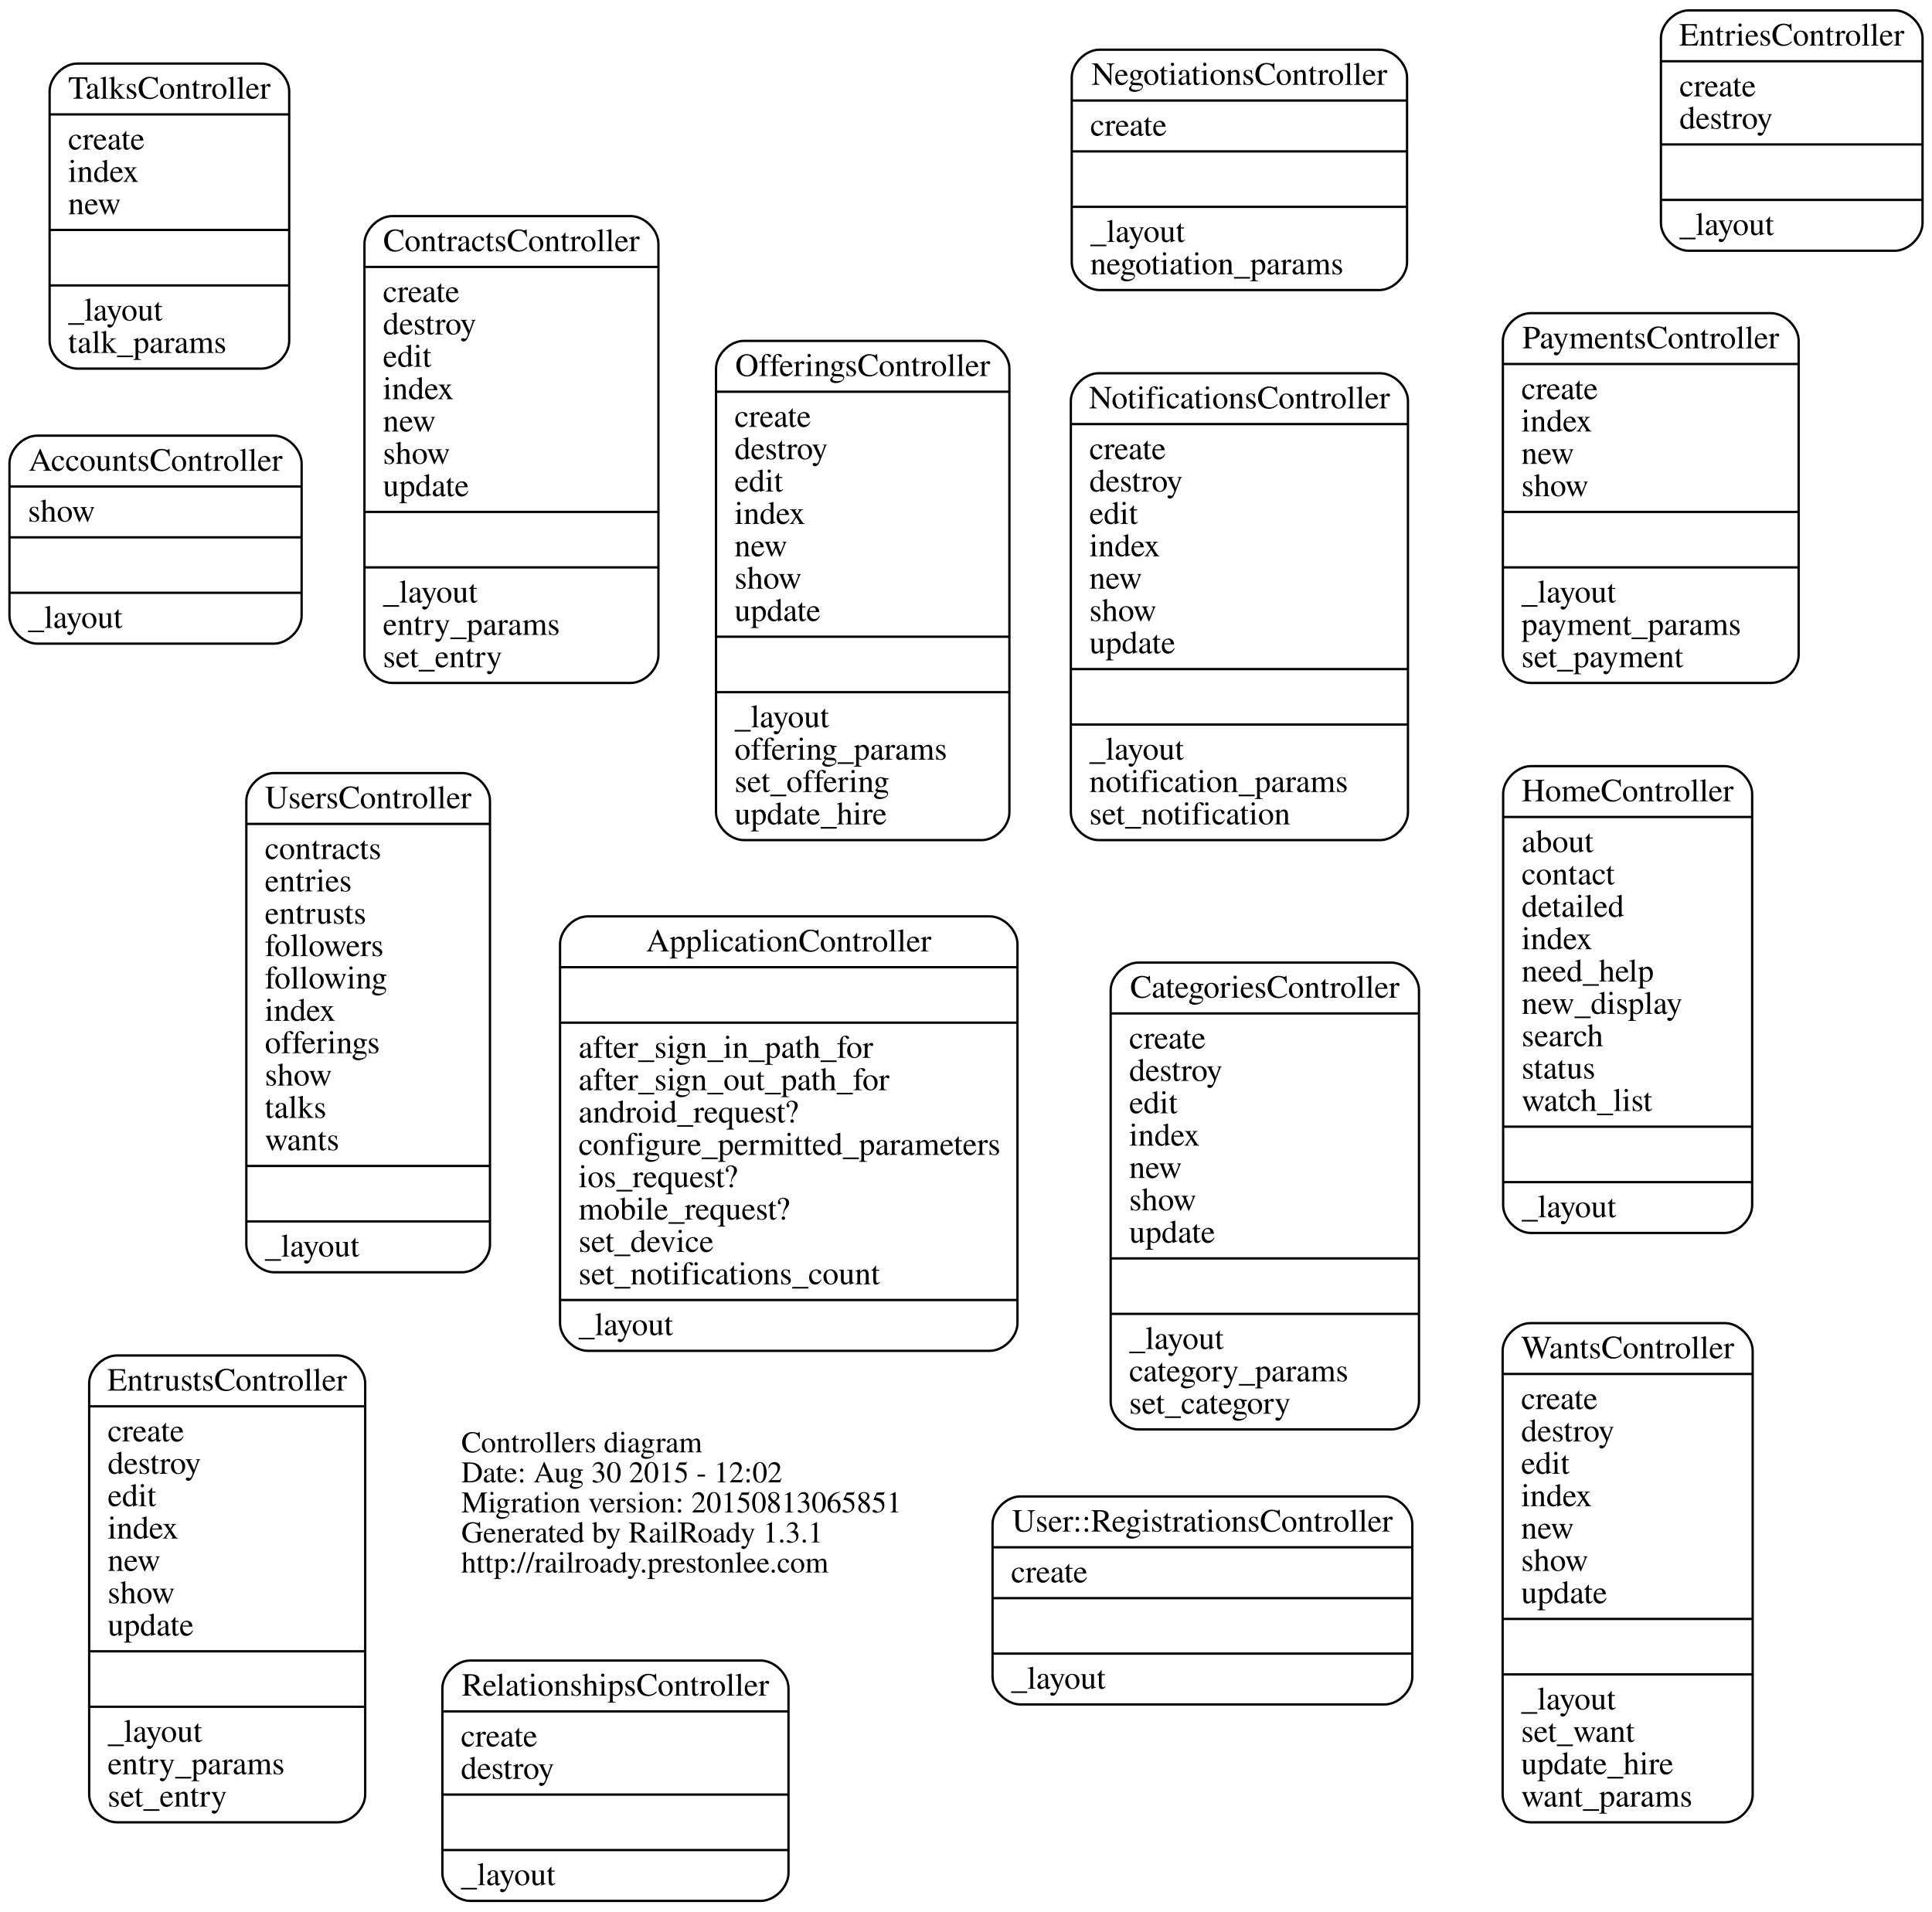
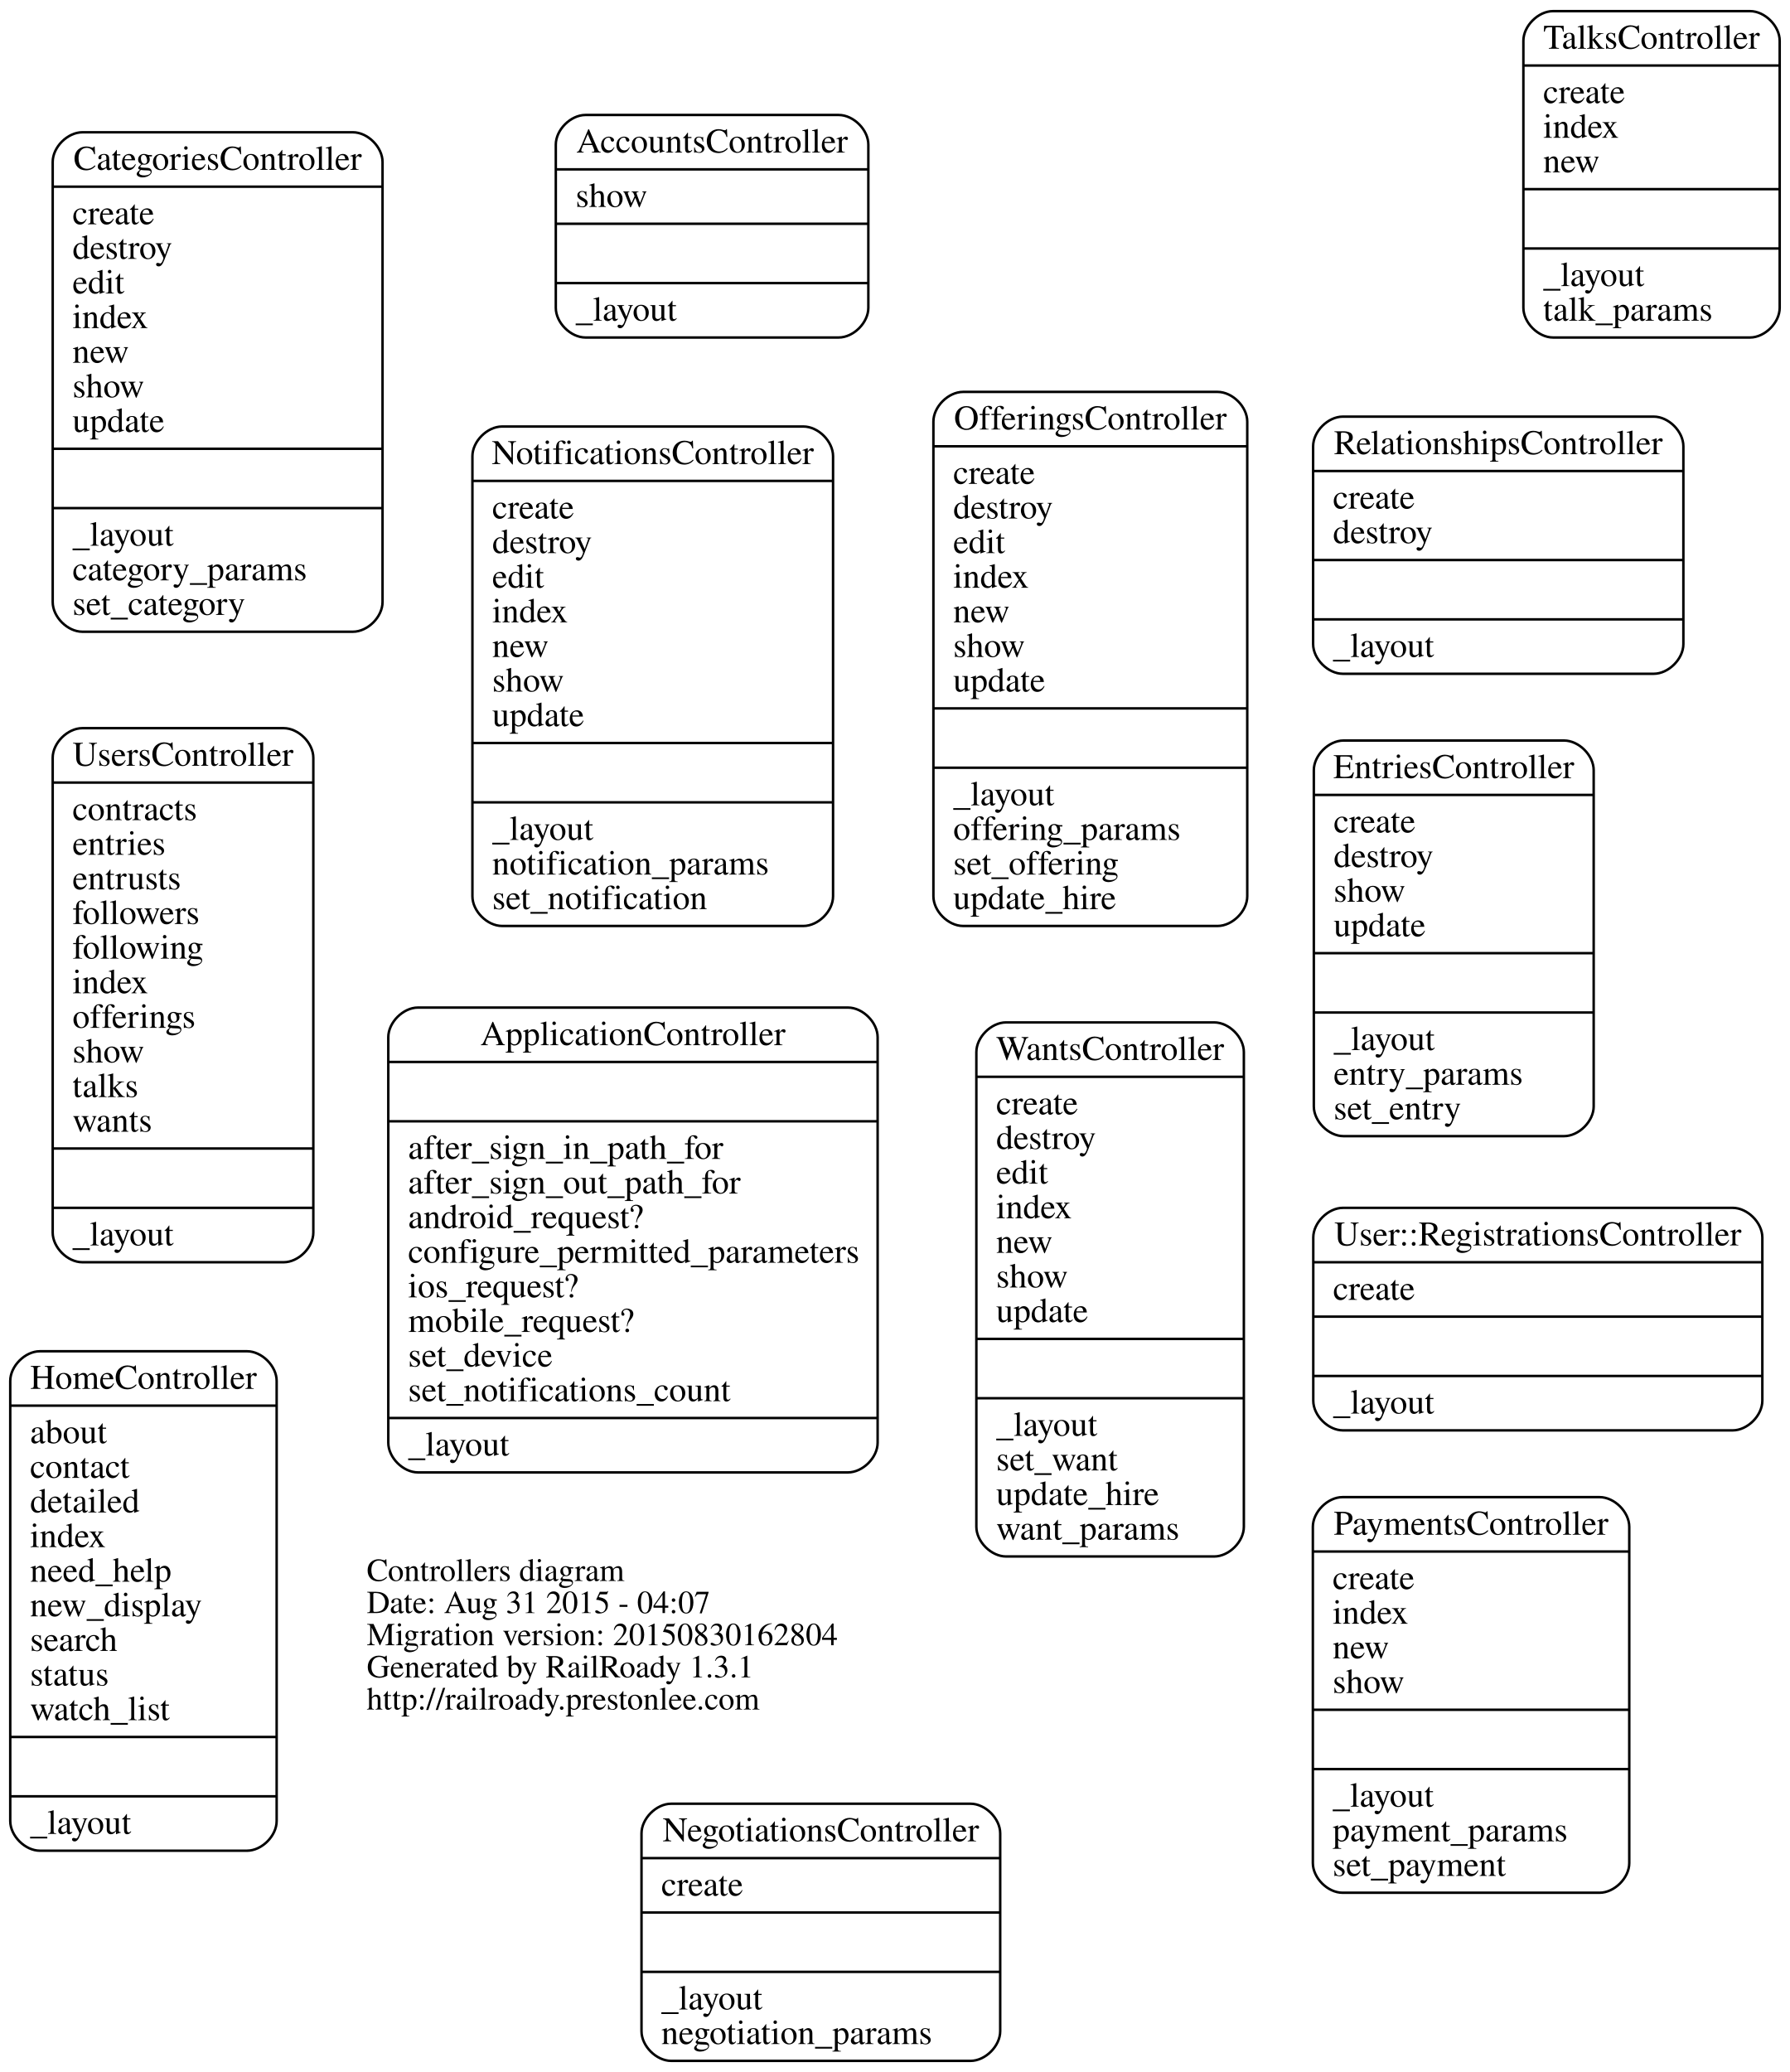
- <svg xmlns="http://www.w3.org/2000/svg" width="836pt" height="827pt" viewBox="0.00 0.00 835.81 827.00">
-   <g id="graph0" class="graph" transform="scale(1 1) rotate(0) translate(344.21 483.5)">
-     <polygon fill="none" stroke="none" points="-344.21,343.5 -344.21,-483.5 491.6,-483.5 491.6,343.5 -344.21,343.5" />
+ <svg xmlns="http://www.w3.org/2000/svg" width="724pt" height="838pt" viewBox="0.00 0.00 723.71 838.00">
+   <g id="graph0" class="graph" transform="scale(1 1) rotate(0) translate(258.879 494.5)">
+     <polygon fill="none" stroke="none" points="-258.879,343.5 -258.879,-494.5 464.835,-494.5 464.835,343.5 -258.879,343.5" />
    <g id="node1" class="node">
-       <text text-anchor="start" x="-144.688" y="144.9" font-family="Times,serif" font-size="13.00">Controllers diagram</text>
-       <text text-anchor="start" x="-144.688" y="157.9" font-family="Times,serif" font-size="13.00">Date: Aug 30 2015 - 12:02</text>
-       <text text-anchor="start" x="-144.688" y="170.9" font-family="Times,serif" font-size="13.00">Migration version: 20150813065851</text>
-       <text text-anchor="start" x="-144.688" y="183.9" font-family="Times,serif" font-size="13.00">Generated by RailRoady 1.3.1</text>
-       <text text-anchor="start" x="-144.688" y="196.9" font-family="Times,serif" font-size="13.00">http://railroady.prestonlee.com</text>
+       <text text-anchor="start" x="-110.688" y="144.9" font-family="Times,serif" font-size="13.00">Controllers diagram</text>
+       <text text-anchor="start" x="-110.688" y="157.9" font-family="Times,serif" font-size="13.00">Date: Aug 31 2015 - 04:07</text>
+       <text text-anchor="start" x="-110.688" y="170.9" font-family="Times,serif" font-size="13.00">Migration version: 20150830162804</text>
+       <text text-anchor="start" x="-110.688" y="183.9" font-family="Times,serif" font-size="13.00">Generated by RailRoady 1.3.1</text>
+       <text text-anchor="start" x="-110.688" y="196.9" font-family="Times,serif" font-size="13.00">http://railroady.prestonlee.com</text>
    </g>
    <g id="node2" class="node">
-       <path fill="none" stroke="black" d="M-328.21,-205C-328.21,-205 -225.79,-205 -225.79,-205 -219.79,-205 -213.79,-211 -213.79,-217 -213.79,-217 -213.79,-283 -213.79,-283 -213.79,-289 -219.79,-295 -225.79,-295 -225.79,-295 -328.21,-295 -328.21,-295 -334.21,-295 -340.21,-289 -340.21,-283 -340.21,-283 -340.21,-217 -340.21,-217 -340.21,-211 -334.21,-205 -328.21,-205" />
-       <text text-anchor="middle" x="-277" y="-279.8" font-family="Times,serif" font-size="14.00">AccountsController</text>
-       <polyline fill="none" stroke="black" points="-340.21,-273 -213.79,-273 " />
-       <text text-anchor="start" x="-332.21" y="-257.8" font-family="Times,serif" font-size="14.00">show</text>
-       <polyline fill="none" stroke="black" points="-340.21,-251 -213.79,-251 " />
-       <polyline fill="none" stroke="black" points="-340.21,-227 -213.79,-227 " />
-       <text text-anchor="start" x="-332.21" y="-211.8" font-family="Times,serif" font-size="14.00">_layout</text>
+       <path fill="none" stroke="black" d="M-22.21,-358C-22.21,-358 80.21,-358 80.21,-358 86.21,-358 92.21,-364 92.21,-370 92.21,-370 92.21,-436 92.21,-436 92.21,-442 86.21,-448 80.21,-448 80.21,-448 -22.21,-448 -22.21,-448 -28.21,-448 -34.21,-442 -34.21,-436 -34.21,-436 -34.21,-370 -34.21,-370 -34.21,-364 -28.21,-358 -22.21,-358" />
+       <text text-anchor="middle" x="29" y="-432.8" font-family="Times,serif" font-size="14.00">AccountsController</text>
+       <polyline fill="none" stroke="black" points="-34.21,-426 92.21,-426 " />
+       <text text-anchor="start" x="-26.21" y="-410.8" font-family="Times,serif" font-size="14.00">show</text>
+       <polyline fill="none" stroke="black" points="-34.21,-404 92.21,-404 " />
+       <polyline fill="none" stroke="black" points="-34.21,-380 92.21,-380 " />
+       <text text-anchor="start" x="-26.21" y="-364.8" font-family="Times,serif" font-size="14.00">_layout</text>
    </g>
    <g id="node3" class="node">
      <path fill="none" stroke="black" d="M-89.966,101C-89.966,101 83.966,101 83.966,101 89.966,101 95.966,95 95.966,89 95.966,89 95.966,-75 95.966,-75 95.966,-81 89.966,-87 83.966,-87 83.966,-87 -89.966,-87 -89.966,-87 -95.966,-87 -101.966,-81 -101.966,-75 -101.966,-75 -101.966,89 -101.966,89 -101.966,95 -95.966,101 -89.966,101" />
      <text text-anchor="middle" x="-3" y="-71.8" font-family="Times,serif" font-size="14.00">ApplicationController</text>
      <polyline fill="none" stroke="black" points="-101.966,-65 95.966,-65 " />
      <polyline fill="none" stroke="black" points="-101.966,-41 95.966,-41 " />
      <text text-anchor="start" x="-93.966" y="-25.8" font-family="Times,serif" font-size="14.00">after_sign_in_path_for</text>
      <text text-anchor="start" x="-93.966" y="-11.8" font-family="Times,serif" font-size="14.00">after_sign_out_path_for</text>
      <text text-anchor="start" x="-93.966" y="2.2" font-family="Times,serif" font-size="14.00">android_request?</text>
      <text text-anchor="start" x="-93.966" y="16.2" font-family="Times,serif" font-size="14.00">configure_permitted_parameters</text>
      <text text-anchor="start" x="-93.966" y="30.2" font-family="Times,serif" font-size="14.00">ios_request?</text>
      <text text-anchor="start" x="-93.966" y="44.2" font-family="Times,serif" font-size="14.00">mobile_request?</text>
      <text text-anchor="start" x="-93.966" y="58.2" font-family="Times,serif" font-size="14.00">set_device</text>
      <text text-anchor="start" x="-93.966" y="72.2" font-family="Times,serif" font-size="14.00">set_notifications_count</text>
      <polyline fill="none" stroke="black" points="-101.966,79 95.966,79 " />
      <text text-anchor="start" x="-93.966" y="94.2" font-family="Times,serif" font-size="14.00">_layout</text>
    </g>
    <g id="node4" class="node">
-       <path fill="none" stroke="black" d="M148.293,135C148.293,135 257.707,135 257.707,135 263.707,135 269.707,129 269.707,123 269.707,123 269.707,-55 269.707,-55 269.707,-61 263.707,-67 257.707,-67 257.707,-67 148.293,-67 148.293,-67 142.293,-67 136.293,-61 136.293,-55 136.293,-55 136.293,123 136.293,123 136.293,129 142.293,135 148.293,135" />
-       <text text-anchor="middle" x="203" y="-51.8" font-family="Times,serif" font-size="14.00">CategoriesController</text>
-       <polyline fill="none" stroke="black" points="136.293,-45 269.707,-45 " />
-       <text text-anchor="start" x="144.293" y="-29.8" font-family="Times,serif" font-size="14.00">create</text>
-       <text text-anchor="start" x="144.293" y="-15.8" font-family="Times,serif" font-size="14.00">destroy</text>
-       <text text-anchor="start" x="144.293" y="-1.8" font-family="Times,serif" font-size="14.00">edit</text>
-       <text text-anchor="start" x="144.293" y="12.2" font-family="Times,serif" font-size="14.00">index</text>
-       <text text-anchor="start" x="144.293" y="26.2" font-family="Times,serif" font-size="14.00">new</text>
-       <text text-anchor="start" x="144.293" y="40.2" font-family="Times,serif" font-size="14.00">show</text>
-       <text text-anchor="start" x="144.293" y="54.2" font-family="Times,serif" font-size="14.00">update</text>
-       <polyline fill="none" stroke="black" points="136.293,61 269.707,61 " />
-       <polyline fill="none" stroke="black" points="136.293,85 269.707,85 " />
-       <text text-anchor="start" x="144.293" y="100.2" font-family="Times,serif" font-size="14.00">_layout</text>
-       <text text-anchor="start" x="144.293" y="114.2" font-family="Times,serif" font-size="14.00">category_params</text>
-       <text text-anchor="start" x="144.293" y="128.2" font-family="Times,serif" font-size="14.00">set_category</text>
+       <path fill="none" stroke="black" d="M-225.707,-239C-225.707,-239 -116.293,-239 -116.293,-239 -110.293,-239 -104.293,-245 -104.293,-251 -104.293,-251 -104.293,-429 -104.293,-429 -104.293,-435 -110.293,-441 -116.293,-441 -116.293,-441 -225.707,-441 -225.707,-441 -231.707,-441 -237.707,-435 -237.707,-429 -237.707,-429 -237.707,-251 -237.707,-251 -237.707,-245 -231.707,-239 -225.707,-239" />
+       <text text-anchor="middle" x="-171" y="-425.8" font-family="Times,serif" font-size="14.00">CategoriesController</text>
+       <polyline fill="none" stroke="black" points="-237.707,-419 -104.293,-419 " />
+       <text text-anchor="start" x="-229.707" y="-403.8" font-family="Times,serif" font-size="14.00">create</text>
+       <text text-anchor="start" x="-229.707" y="-389.8" font-family="Times,serif" font-size="14.00">destroy</text>
+       <text text-anchor="start" x="-229.707" y="-375.8" font-family="Times,serif" font-size="14.00">edit</text>
+       <text text-anchor="start" x="-229.707" y="-361.8" font-family="Times,serif" font-size="14.00">index</text>
+       <text text-anchor="start" x="-229.707" y="-347.8" font-family="Times,serif" font-size="14.00">new</text>
+       <text text-anchor="start" x="-229.707" y="-333.8" font-family="Times,serif" font-size="14.00">show</text>
+       <text text-anchor="start" x="-229.707" y="-319.8" font-family="Times,serif" font-size="14.00">update</text>
+       <polyline fill="none" stroke="black" points="-237.707,-313 -104.293,-313 " />
+       <polyline fill="none" stroke="black" points="-237.707,-289 -104.293,-289 " />
+       <text text-anchor="start" x="-229.707" y="-273.8" font-family="Times,serif" font-size="14.00">_layout</text>
+       <text text-anchor="start" x="-229.707" y="-259.8" font-family="Times,serif" font-size="14.00">category_params</text>
+       <text text-anchor="start" x="-229.707" y="-245.8" font-family="Times,serif" font-size="14.00">set_category</text>
    </g>
    <g id="node5" class="node">
-       <path fill="none" stroke="black" d="M-174.6,-188C-174.6,-188 -71.4,-188 -71.4,-188 -65.4,-188 -59.4,-194 -59.4,-200 -59.4,-200 -59.4,-378 -59.4,-378 -59.4,-384 -65.4,-390 -71.4,-390 -71.4,-390 -174.6,-390 -174.6,-390 -180.6,-390 -186.6,-384 -186.6,-378 -186.6,-378 -186.6,-200 -186.6,-200 -186.6,-194 -180.6,-188 -174.6,-188" />
-       <text text-anchor="middle" x="-123" y="-374.8" font-family="Times,serif" font-size="14.00">ContractsController</text>
-       <polyline fill="none" stroke="black" points="-186.6,-368 -59.4,-368 " />
-       <text text-anchor="start" x="-178.6" y="-352.8" font-family="Times,serif" font-size="14.00">create</text>
-       <text text-anchor="start" x="-178.6" y="-338.8" font-family="Times,serif" font-size="14.00">destroy</text>
-       <text text-anchor="start" x="-178.6" y="-324.8" font-family="Times,serif" font-size="14.00">edit</text>
-       <text text-anchor="start" x="-178.6" y="-310.8" font-family="Times,serif" font-size="14.00">index</text>
-       <text text-anchor="start" x="-178.6" y="-296.8" font-family="Times,serif" font-size="14.00">new</text>
-       <text text-anchor="start" x="-178.6" y="-282.8" font-family="Times,serif" font-size="14.00">show</text>
-       <text text-anchor="start" x="-178.6" y="-268.8" font-family="Times,serif" font-size="14.00">update</text>
-       <polyline fill="none" stroke="black" points="-186.6,-262 -59.4,-262 " />
-       <polyline fill="none" stroke="black" points="-186.6,-238 -59.4,-238 " />
-       <text text-anchor="start" x="-178.6" y="-222.8" font-family="Times,serif" font-size="14.00">_layout</text>
-       <text text-anchor="start" x="-178.6" y="-208.8" font-family="Times,serif" font-size="14.00">entry_params</text>
-       <text text-anchor="start" x="-178.6" y="-194.8" font-family="Times,serif" font-size="14.00">set_entry</text>
+       <path fill="none" stroke="black" d="M284.4,-35C284.4,-35 373.6,-35 373.6,-35 379.6,-35 385.6,-41 385.6,-47 385.6,-47 385.6,-183 385.6,-183 385.6,-189 379.6,-195 373.6,-195 373.6,-195 284.4,-195 284.4,-195 278.4,-195 272.4,-189 272.4,-183 272.4,-183 272.4,-47 272.4,-47 272.4,-41 278.4,-35 284.4,-35" />
+       <text text-anchor="middle" x="329" y="-179.8" font-family="Times,serif" font-size="14.00">EntriesController</text>
+       <polyline fill="none" stroke="black" points="272.4,-173 385.6,-173 " />
+       <text text-anchor="start" x="280.4" y="-157.8" font-family="Times,serif" font-size="14.00">create</text>
+       <text text-anchor="start" x="280.4" y="-143.8" font-family="Times,serif" font-size="14.00">destroy</text>
+       <text text-anchor="start" x="280.4" y="-129.8" font-family="Times,serif" font-size="14.00">show</text>
+       <text text-anchor="start" x="280.4" y="-115.8" font-family="Times,serif" font-size="14.00">update</text>
+       <polyline fill="none" stroke="black" points="272.4,-109 385.6,-109 " />
+       <polyline fill="none" stroke="black" points="272.4,-85 385.6,-85 " />
+       <text text-anchor="start" x="280.4" y="-69.8" font-family="Times,serif" font-size="14.00">_layout</text>
+       <text text-anchor="start" x="280.4" y="-55.8" font-family="Times,serif" font-size="14.00">entry_params</text>
+       <text text-anchor="start" x="280.4" y="-41.8" font-family="Times,serif" font-size="14.00">set_entry</text>
    </g>
    <g id="node6" class="node">
-       <path fill="none" stroke="black" d="M386.4,-375C386.4,-375 475.6,-375 475.6,-375 481.6,-375 487.6,-381 487.6,-387 487.6,-387 487.6,-467 487.6,-467 487.6,-473 481.6,-479 475.6,-479 475.6,-479 386.4,-479 386.4,-479 380.4,-479 374.4,-473 374.4,-467 374.4,-467 374.4,-387 374.4,-387 374.4,-381 380.4,-375 386.4,-375" />
-       <text text-anchor="middle" x="431" y="-463.8" font-family="Times,serif" font-size="14.00">EntriesController</text>
-       <polyline fill="none" stroke="black" points="374.4,-457 487.6,-457 " />
-       <text text-anchor="start" x="382.4" y="-441.8" font-family="Times,serif" font-size="14.00">create</text>
-       <text text-anchor="start" x="382.4" y="-427.8" font-family="Times,serif" font-size="14.00">destroy</text>
-       <polyline fill="none" stroke="black" points="374.4,-421 487.6,-421 " />
-       <polyline fill="none" stroke="black" points="374.4,-397 487.6,-397 " />
-       <text text-anchor="start" x="382.4" y="-381.8" font-family="Times,serif" font-size="14.00">_layout</text>
+       <path fill="none" stroke="black" d="M-242.879,254C-242.879,254 -159.121,254 -159.121,254 -153.121,254 -147.121,248 -147.121,242 -147.121,242 -147.121,64 -147.121,64 -147.121,58 -153.121,52 -159.121,52 -159.121,52 -242.879,52 -242.879,52 -248.879,52 -254.879,58 -254.879,64 -254.879,64 -254.879,242 -254.879,242 -254.879,248 -248.879,254 -242.879,254" />
+       <text text-anchor="middle" x="-201" y="67.2" font-family="Times,serif" font-size="14.00">HomeController</text>
+       <polyline fill="none" stroke="black" points="-254.879,74 -147.121,74 " />
+       <text text-anchor="start" x="-246.879" y="89.2" font-family="Times,serif" font-size="14.00">about</text>
+       <text text-anchor="start" x="-246.879" y="103.2" font-family="Times,serif" font-size="14.00">contact</text>
+       <text text-anchor="start" x="-246.879" y="117.2" font-family="Times,serif" font-size="14.00">detailed</text>
+       <text text-anchor="start" x="-246.879" y="131.2" font-family="Times,serif" font-size="14.00">index</text>
+       <text text-anchor="start" x="-246.879" y="145.2" font-family="Times,serif" font-size="14.00">need_help</text>
+       <text text-anchor="start" x="-246.879" y="159.2" font-family="Times,serif" font-size="14.00">new_display</text>
+       <text text-anchor="start" x="-246.879" y="173.2" font-family="Times,serif" font-size="14.00">search</text>
+       <text text-anchor="start" x="-246.879" y="187.2" font-family="Times,serif" font-size="14.00">status</text>
+       <text text-anchor="start" x="-246.879" y="201.2" font-family="Times,serif" font-size="14.00">watch_list</text>
+       <polyline fill="none" stroke="black" points="-254.879,208 -147.121,208 " />
+       <polyline fill="none" stroke="black" points="-254.879,232 -147.121,232 " />
+       <text text-anchor="start" x="-246.879" y="247.2" font-family="Times,serif" font-size="14.00">_layout</text>
    </g>
    <g id="node7" class="node">
-       <path fill="none" stroke="black" d="M-293.717,305C-293.717,305 -198.283,305 -198.283,305 -192.283,305 -186.283,299 -186.283,293 -186.283,293 -186.283,115 -186.283,115 -186.283,109 -192.283,103 -198.283,103 -198.283,103 -293.717,103 -293.717,103 -299.717,103 -305.717,109 -305.717,115 -305.717,115 -305.717,293 -305.717,293 -305.717,299 -299.717,305 -293.717,305" />
-       <text text-anchor="middle" x="-246" y="118.2" font-family="Times,serif" font-size="14.00">EntrustsController</text>
-       <polyline fill="none" stroke="black" points="-305.717,125 -186.283,125 " />
-       <text text-anchor="start" x="-297.717" y="140.2" font-family="Times,serif" font-size="14.00">create</text>
-       <text text-anchor="start" x="-297.717" y="154.2" font-family="Times,serif" font-size="14.00">destroy</text>
-       <text text-anchor="start" x="-297.717" y="168.2" font-family="Times,serif" font-size="14.00">edit</text>
-       <text text-anchor="start" x="-297.717" y="182.2" font-family="Times,serif" font-size="14.00">index</text>
-       <text text-anchor="start" x="-297.717" y="196.2" font-family="Times,serif" font-size="14.00">new</text>
-       <text text-anchor="start" x="-297.717" y="210.2" font-family="Times,serif" font-size="14.00">show</text>
-       <text text-anchor="start" x="-297.717" y="224.2" font-family="Times,serif" font-size="14.00">update</text>
-       <polyline fill="none" stroke="black" points="-305.717,231 -186.283,231 " />
-       <polyline fill="none" stroke="black" points="-305.717,255 -186.283,255 " />
-       <text text-anchor="start" x="-297.717" y="270.2" font-family="Times,serif" font-size="14.00">_layout</text>
-       <text text-anchor="start" x="-297.717" y="284.2" font-family="Times,serif" font-size="14.00">entry_params</text>
-       <text text-anchor="start" x="-297.717" y="298.2" font-family="Times,serif" font-size="14.00">set_entry</text>
+       <path fill="none" stroke="black" d="M12.455,339C12.455,339 133.545,339 133.545,339 139.545,339 145.545,333 145.545,327 145.545,327 145.545,247 145.545,247 145.545,241 139.545,235 133.545,235 133.545,235 12.455,235 12.455,235 6.455,235 0.455,241 0.455,247 0.455,247 0.455,327 0.455,327 0.455,333 6.455,339 12.455,339" />
+       <text text-anchor="middle" x="73" y="250.2" font-family="Times,serif" font-size="14.00">NegotiationsController</text>
+       <polyline fill="none" stroke="black" points="0.455,257 145.545,257 " />
+       <text text-anchor="start" x="8.455" y="272.2" font-family="Times,serif" font-size="14.00">create</text>
+       <polyline fill="none" stroke="black" points="0.455,279 145.545,279 " />
+       <polyline fill="none" stroke="black" points="0.455,303 145.545,303 " />
+       <text text-anchor="start" x="8.455" y="318.2" font-family="Times,serif" font-size="14.00">_layout</text>
+       <text text-anchor="start" x="8.455" y="332.2" font-family="Times,serif" font-size="14.00">negotiation_params</text>
    </g>
    <g id="node8" class="node">
-       <path fill="none" stroke="black" d="M318.121,50C318.121,50 401.879,50 401.879,50 407.879,50 413.879,44 413.879,38 413.879,38 413.879,-140 413.879,-140 413.879,-146 407.879,-152 401.879,-152 401.879,-152 318.121,-152 318.121,-152 312.121,-152 306.121,-146 306.121,-140 306.121,-140 306.121,38 306.121,38 306.121,44 312.121,50 318.121,50" />
-       <text text-anchor="middle" x="360" y="-136.8" font-family="Times,serif" font-size="14.00">HomeController</text>
-       <polyline fill="none" stroke="black" points="306.121,-130 413.879,-130 " />
-       <text text-anchor="start" x="314.121" y="-114.8" font-family="Times,serif" font-size="14.00">about</text>
-       <text text-anchor="start" x="314.121" y="-100.8" font-family="Times,serif" font-size="14.00">contact</text>
-       <text text-anchor="start" x="314.121" y="-86.8" font-family="Times,serif" font-size="14.00">detailed</text>
-       <text text-anchor="start" x="314.121" y="-72.8" font-family="Times,serif" font-size="14.00">index</text>
-       <text text-anchor="start" x="314.121" y="-58.8" font-family="Times,serif" font-size="14.00">need_help</text>
-       <text text-anchor="start" x="314.121" y="-44.8" font-family="Times,serif" font-size="14.00">new_display</text>
-       <text text-anchor="start" x="314.121" y="-30.8" font-family="Times,serif" font-size="14.00">search</text>
-       <text text-anchor="start" x="314.121" y="-16.8" font-family="Times,serif" font-size="14.00">status</text>
-       <text text-anchor="start" x="314.121" y="-2.8" font-family="Times,serif" font-size="14.00">watch_list</text>
-       <polyline fill="none" stroke="black" points="306.121,4 413.879,4 " />
-       <polyline fill="none" stroke="black" points="306.121,28 413.879,28 " />
-       <text text-anchor="start" x="314.121" y="43.2" font-family="Times,serif" font-size="14.00">_layout</text>
+       <path fill="none" stroke="black" d="M-55.938,-120C-55.938,-120 65.938,-120 65.938,-120 71.938,-120 77.938,-126 77.938,-132 77.938,-132 77.938,-310 77.938,-310 77.938,-316 71.938,-322 65.938,-322 65.938,-322 -55.938,-322 -55.938,-322 -61.938,-322 -67.938,-316 -67.938,-310 -67.938,-310 -67.938,-132 -67.938,-132 -67.938,-126 -61.938,-120 -55.938,-120" />
+       <text text-anchor="middle" x="5" y="-306.8" font-family="Times,serif" font-size="14.00">NotificationsController</text>
+       <polyline fill="none" stroke="black" points="-67.938,-300 77.938,-300 " />
+       <text text-anchor="start" x="-59.938" y="-284.8" font-family="Times,serif" font-size="14.00">create</text>
+       <text text-anchor="start" x="-59.938" y="-270.8" font-family="Times,serif" font-size="14.00">destroy</text>
+       <text text-anchor="start" x="-59.938" y="-256.8" font-family="Times,serif" font-size="14.00">edit</text>
+       <text text-anchor="start" x="-59.938" y="-242.8" font-family="Times,serif" font-size="14.00">index</text>
+       <text text-anchor="start" x="-59.938" y="-228.8" font-family="Times,serif" font-size="14.00">new</text>
+       <text text-anchor="start" x="-59.938" y="-214.8" font-family="Times,serif" font-size="14.00">show</text>
+       <text text-anchor="start" x="-59.938" y="-200.8" font-family="Times,serif" font-size="14.00">update</text>
+       <polyline fill="none" stroke="black" points="-67.938,-194 77.938,-194 " />
+       <polyline fill="none" stroke="black" points="-67.938,-170 77.938,-170 " />
+       <text text-anchor="start" x="-59.938" y="-154.8" font-family="Times,serif" font-size="14.00">_layout</text>
+       <text text-anchor="start" x="-59.938" y="-140.8" font-family="Times,serif" font-size="14.00">notification_params</text>
+       <text text-anchor="start" x="-59.938" y="-126.8" font-family="Times,serif" font-size="14.00">set_notification</text>
    </g>
    <g id="node9" class="node">
-       <path fill="none" stroke="black" d="M131.455,-358C131.455,-358 252.545,-358 252.545,-358 258.545,-358 264.545,-364 264.545,-370 264.545,-370 264.545,-450 264.545,-450 264.545,-456 258.545,-462 252.545,-462 252.545,-462 131.455,-462 131.455,-462 125.455,-462 119.455,-456 119.455,-450 119.455,-450 119.455,-370 119.455,-370 119.455,-364 125.455,-358 131.455,-358" />
-       <text text-anchor="middle" x="192" y="-446.8" font-family="Times,serif" font-size="14.00">NegotiationsController</text>
-       <polyline fill="none" stroke="black" points="119.455,-440 264.545,-440 " />
-       <text text-anchor="start" x="127.455" y="-424.8" font-family="Times,serif" font-size="14.00">create</text>
-       <polyline fill="none" stroke="black" points="119.455,-418 264.545,-418 " />
-       <polyline fill="none" stroke="black" points="119.455,-394 264.545,-394 " />
-       <text text-anchor="start" x="127.455" y="-378.8" font-family="Times,serif" font-size="14.00">_layout</text>
-       <text text-anchor="start" x="127.455" y="-364.8" font-family="Times,serif" font-size="14.00">negotiation_params</text>
+       <path fill="none" stroke="black" d="M130.526,-120C130.526,-120 233.474,-120 233.474,-120 239.474,-120 245.474,-126 245.474,-132 245.474,-132 245.474,-324 245.474,-324 245.474,-330 239.474,-336 233.474,-336 233.474,-336 130.526,-336 130.526,-336 124.526,-336 118.526,-330 118.526,-324 118.526,-324 118.526,-132 118.526,-132 118.526,-126 124.526,-120 130.526,-120" />
+       <text text-anchor="middle" x="182" y="-320.8" font-family="Times,serif" font-size="14.00">OfferingsController</text>
+       <polyline fill="none" stroke="black" points="118.526,-314 245.474,-314 " />
+       <text text-anchor="start" x="126.526" y="-298.8" font-family="Times,serif" font-size="14.00">create</text>
+       <text text-anchor="start" x="126.526" y="-284.8" font-family="Times,serif" font-size="14.00">destroy</text>
+       <text text-anchor="start" x="126.526" y="-270.8" font-family="Times,serif" font-size="14.00">edit</text>
+       <text text-anchor="start" x="126.526" y="-256.8" font-family="Times,serif" font-size="14.00">index</text>
+       <text text-anchor="start" x="126.526" y="-242.8" font-family="Times,serif" font-size="14.00">new</text>
+       <text text-anchor="start" x="126.526" y="-228.8" font-family="Times,serif" font-size="14.00">show</text>
+       <text text-anchor="start" x="126.526" y="-214.8" font-family="Times,serif" font-size="14.00">update</text>
+       <polyline fill="none" stroke="black" points="118.526,-208 245.474,-208 " />
+       <polyline fill="none" stroke="black" points="118.526,-184 245.474,-184 " />
+       <text text-anchor="start" x="126.526" y="-168.8" font-family="Times,serif" font-size="14.00">_layout</text>
+       <text text-anchor="start" x="126.526" y="-154.8" font-family="Times,serif" font-size="14.00">offering_params</text>
+       <text text-anchor="start" x="126.526" y="-140.8" font-family="Times,serif" font-size="14.00">set_offering</text>
+       <text text-anchor="start" x="126.526" y="-126.8" font-family="Times,serif" font-size="14.00">update_hire</text>
    </g>
    <g id="node10" class="node">
-       <path fill="none" stroke="black" d="M131.062,-120C131.062,-120 252.938,-120 252.938,-120 258.938,-120 264.938,-126 264.938,-132 264.938,-132 264.938,-310 264.938,-310 264.938,-316 258.938,-322 252.938,-322 252.938,-322 131.062,-322 131.062,-322 125.062,-322 119.062,-316 119.062,-310 119.062,-310 119.062,-132 119.062,-132 119.062,-126 125.062,-120 131.062,-120" />
-       <text text-anchor="middle" x="192" y="-306.8" font-family="Times,serif" font-size="14.00">NotificationsController</text>
-       <polyline fill="none" stroke="black" points="119.062,-300 264.938,-300 " />
-       <text text-anchor="start" x="127.062" y="-284.8" font-family="Times,serif" font-size="14.00">create</text>
-       <text text-anchor="start" x="127.062" y="-270.8" font-family="Times,serif" font-size="14.00">destroy</text>
-       <text text-anchor="start" x="127.062" y="-256.8" font-family="Times,serif" font-size="14.00">edit</text>
-       <text text-anchor="start" x="127.062" y="-242.8" font-family="Times,serif" font-size="14.00">index</text>
-       <text text-anchor="start" x="127.062" y="-228.8" font-family="Times,serif" font-size="14.00">new</text>
-       <text text-anchor="start" x="127.062" y="-214.8" font-family="Times,serif" font-size="14.00">show</text>
-       <text text-anchor="start" x="127.062" y="-200.8" font-family="Times,serif" font-size="14.00">update</text>
-       <polyline fill="none" stroke="black" points="119.062,-194 264.938,-194 " />
-       <polyline fill="none" stroke="black" points="119.062,-170 264.938,-170 " />
-       <text text-anchor="start" x="127.062" y="-154.8" font-family="Times,serif" font-size="14.00">_layout</text>
-       <text text-anchor="start" x="127.062" y="-140.8" font-family="Times,serif" font-size="14.00">notification_params</text>
-       <text text-anchor="start" x="127.062" y="-126.8" font-family="Times,serif" font-size="14.00">set_notification</text>
+       <path fill="none" stroke="black" d="M284.007,271C284.007,271 387.993,271 387.993,271 393.993,271 399.993,265 399.993,259 399.993,259 399.993,123 399.993,123 399.993,117 393.993,111 387.993,111 387.993,111 284.007,111 284.007,111 278.007,111 272.007,117 272.007,123 272.007,123 272.007,259 272.007,259 272.007,265 278.007,271 284.007,271" />
+       <text text-anchor="middle" x="336" y="126.2" font-family="Times,serif" font-size="14.00">PaymentsController</text>
+       <polyline fill="none" stroke="black" points="272.007,133 399.993,133 " />
+       <text text-anchor="start" x="280.007" y="148.2" font-family="Times,serif" font-size="14.00">create</text>
+       <text text-anchor="start" x="280.007" y="162.2" font-family="Times,serif" font-size="14.00">index</text>
+       <text text-anchor="start" x="280.007" y="176.2" font-family="Times,serif" font-size="14.00">new</text>
+       <text text-anchor="start" x="280.007" y="190.2" font-family="Times,serif" font-size="14.00">show</text>
+       <polyline fill="none" stroke="black" points="272.007,197 399.993,197 " />
+       <polyline fill="none" stroke="black" points="272.007,221 399.993,221 " />
+       <text text-anchor="start" x="280.007" y="236.2" font-family="Times,serif" font-size="14.00">_layout</text>
+       <text text-anchor="start" x="280.007" y="250.2" font-family="Times,serif" font-size="14.00">payment_params</text>
+       <text text-anchor="start" x="280.007" y="264.2" font-family="Times,serif" font-size="14.00">set_payment</text>
    </g>
    <g id="node11" class="node">
-       <path fill="none" stroke="black" d="M-22.474,-120C-22.474,-120 80.474,-120 80.474,-120 86.474,-120 92.474,-126 92.474,-132 92.474,-132 92.474,-324 92.474,-324 92.474,-330 86.474,-336 80.474,-336 80.474,-336 -22.474,-336 -22.474,-336 -28.474,-336 -34.474,-330 -34.474,-324 -34.474,-324 -34.474,-132 -34.474,-132 -34.474,-126 -28.474,-120 -22.474,-120" />
-       <text text-anchor="middle" x="29" y="-320.8" font-family="Times,serif" font-size="14.00">OfferingsController</text>
-       <polyline fill="none" stroke="black" points="-34.474,-314 92.474,-314 " />
-       <text text-anchor="start" x="-26.474" y="-298.8" font-family="Times,serif" font-size="14.00">create</text>
-       <text text-anchor="start" x="-26.474" y="-284.8" font-family="Times,serif" font-size="14.00">destroy</text>
-       <text text-anchor="start" x="-26.474" y="-270.8" font-family="Times,serif" font-size="14.00">edit</text>
-       <text text-anchor="start" x="-26.474" y="-256.8" font-family="Times,serif" font-size="14.00">index</text>
-       <text text-anchor="start" x="-26.474" y="-242.8" font-family="Times,serif" font-size="14.00">new</text>
-       <text text-anchor="start" x="-26.474" y="-228.8" font-family="Times,serif" font-size="14.00">show</text>
-       <text text-anchor="start" x="-26.474" y="-214.8" font-family="Times,serif" font-size="14.00">update</text>
-       <polyline fill="none" stroke="black" points="-34.474,-208 92.474,-208 " />
-       <polyline fill="none" stroke="black" points="-34.474,-184 92.474,-184 " />
-       <text text-anchor="start" x="-26.474" y="-168.8" font-family="Times,serif" font-size="14.00">_layout</text>
-       <text text-anchor="start" x="-26.474" y="-154.8" font-family="Times,serif" font-size="14.00">offering_params</text>
-       <text text-anchor="start" x="-26.474" y="-140.8" font-family="Times,serif" font-size="14.00">set_offering</text>
-       <text text-anchor="start" x="-26.474" y="-126.8" font-family="Times,serif" font-size="14.00">update_hire</text>
+       <path fill="none" stroke="black" d="M284.117,-222C284.117,-222 409.883,-222 409.883,-222 415.883,-222 421.883,-228 421.883,-234 421.883,-234 421.883,-314 421.883,-314 421.883,-320 415.883,-326 409.883,-326 409.883,-326 284.117,-326 284.117,-326 278.117,-326 272.117,-320 272.117,-314 272.117,-314 272.117,-234 272.117,-234 272.117,-228 278.117,-222 284.117,-222" />
+       <text text-anchor="middle" x="347" y="-310.8" font-family="Times,serif" font-size="14.00">RelationshipsController</text>
+       <polyline fill="none" stroke="black" points="272.117,-304 421.883,-304 " />
+       <text text-anchor="start" x="280.117" y="-288.8" font-family="Times,serif" font-size="14.00">create</text>
+       <text text-anchor="start" x="280.117" y="-274.8" font-family="Times,serif" font-size="14.00">destroy</text>
+       <polyline fill="none" stroke="black" points="272.117,-268 421.883,-268 " />
+       <polyline fill="none" stroke="black" points="272.117,-244 421.883,-244 " />
+       <text text-anchor="start" x="280.117" y="-228.8" font-family="Times,serif" font-size="14.00">_layout</text>
    </g>
    <g id="node12" class="node">
-       <path fill="none" stroke="black" d="M318.007,-188C318.007,-188 421.993,-188 421.993,-188 427.993,-188 433.993,-194 433.993,-200 433.993,-200 433.993,-336 433.993,-336 433.993,-342 427.993,-348 421.993,-348 421.993,-348 318.007,-348 318.007,-348 312.007,-348 306.007,-342 306.007,-336 306.007,-336 306.007,-200 306.007,-200 306.007,-194 312.007,-188 318.007,-188" />
-       <text text-anchor="middle" x="370" y="-332.8" font-family="Times,serif" font-size="14.00">PaymentsController</text>
-       <polyline fill="none" stroke="black" points="306.007,-326 433.993,-326 " />
-       <text text-anchor="start" x="314.007" y="-310.8" font-family="Times,serif" font-size="14.00">create</text>
-       <text text-anchor="start" x="314.007" y="-296.8" font-family="Times,serif" font-size="14.00">index</text>
-       <text text-anchor="start" x="314.007" y="-282.8" font-family="Times,serif" font-size="14.00">new</text>
-       <text text-anchor="start" x="314.007" y="-268.8" font-family="Times,serif" font-size="14.00">show</text>
-       <polyline fill="none" stroke="black" points="306.007,-262 433.993,-262 " />
-       <polyline fill="none" stroke="black" points="306.007,-238 433.993,-238 " />
-       <text text-anchor="start" x="314.007" y="-222.8" font-family="Times,serif" font-size="14.00">_layout</text>
-       <text text-anchor="start" x="314.007" y="-208.8" font-family="Times,serif" font-size="14.00">payment_params</text>
-       <text text-anchor="start" x="314.007" y="-194.8" font-family="Times,serif" font-size="14.00">set_payment</text>
+       <path fill="none" stroke="black" d="M369.165,-358C369.165,-358 448.835,-358 448.835,-358 454.835,-358 460.835,-364 460.835,-370 460.835,-370 460.835,-478 460.835,-478 460.835,-484 454.835,-490 448.835,-490 448.835,-490 369.165,-490 369.165,-490 363.165,-490 357.165,-484 357.165,-478 357.165,-478 357.165,-370 357.165,-370 357.165,-364 363.165,-358 369.165,-358" />
+       <text text-anchor="middle" x="409" y="-474.8" font-family="Times,serif" font-size="14.00">TalksController</text>
+       <polyline fill="none" stroke="black" points="357.165,-468 460.835,-468 " />
+       <text text-anchor="start" x="365.165" y="-452.8" font-family="Times,serif" font-size="14.00">create</text>
+       <text text-anchor="start" x="365.165" y="-438.8" font-family="Times,serif" font-size="14.00">index</text>
+       <text text-anchor="start" x="365.165" y="-424.8" font-family="Times,serif" font-size="14.00">new</text>
+       <polyline fill="none" stroke="black" points="357.165,-418 460.835,-418 " />
+       <polyline fill="none" stroke="black" points="357.165,-394 460.835,-394 " />
+       <text text-anchor="start" x="365.165" y="-378.8" font-family="Times,serif" font-size="14.00">_layout</text>
+       <text text-anchor="start" x="365.165" y="-364.8" font-family="Times,serif" font-size="14.00">talk_params</text>
    </g>
    <g id="node13" class="node">
-       <path fill="none" stroke="black" d="M-140.883,339C-140.883,339 -15.117,339 -15.117,339 -9.117,339 -3.117,333 -3.117,327 -3.117,327 -3.117,247 -3.117,247 -3.117,241 -9.117,235 -15.117,235 -15.117,235 -140.883,235 -140.883,235 -146.883,235 -152.883,241 -152.883,247 -152.883,247 -152.883,327 -152.883,327 -152.883,333 -146.883,339 -140.883,339" />
-       <text text-anchor="middle" x="-78" y="250.2" font-family="Times,serif" font-size="14.00">RelationshipsController</text>
-       <polyline fill="none" stroke="black" points="-152.883,257 -3.117,257 " />
-       <text text-anchor="start" x="-144.883" y="272.2" font-family="Times,serif" font-size="14.00">create</text>
-       <text text-anchor="start" x="-144.883" y="286.2" font-family="Times,serif" font-size="14.00">destroy</text>
-       <polyline fill="none" stroke="black" points="-152.883,293 -3.117,293 " />
-       <polyline fill="none" stroke="black" points="-152.883,317 -3.117,317 " />
-       <text text-anchor="start" x="-144.883" y="332.2" font-family="Times,serif" font-size="14.00">_layout</text>
+       <path fill="none" stroke="black" d="M284.179,84C284.179,84 441.821,84 441.821,84 447.821,84 453.821,78 453.821,72 453.821,72 453.821,6 453.821,6 453.821,-0 447.821,-6 441.821,-6 441.821,-6 284.179,-6 284.179,-6 278.179,-6 272.179,-0 272.179,6 272.179,6 272.179,72 272.179,72 272.179,78 278.179,84 284.179,84" />
+       <text text-anchor="middle" x="363" y="9.2" font-family="Times,serif" font-size="14.00">User::RegistrationsController</text>
+       <polyline fill="none" stroke="black" points="272.179,16 453.821,16 " />
+       <text text-anchor="start" x="280.179" y="31.2" font-family="Times,serif" font-size="14.00">create</text>
+       <polyline fill="none" stroke="black" points="272.179,38 453.821,38 " />
+       <polyline fill="none" stroke="black" points="272.179,62 453.821,62 " />
+       <text text-anchor="start" x="280.179" y="77.2" font-family="Times,serif" font-size="14.00">_layout</text>
    </g>
    <g id="node14" class="node">
-       <path fill="none" stroke="black" d="M-310.835,-324C-310.835,-324 -231.165,-324 -231.165,-324 -225.165,-324 -219.165,-330 -219.165,-336 -219.165,-336 -219.165,-444 -219.165,-444 -219.165,-450 -225.165,-456 -231.165,-456 -231.165,-456 -310.835,-456 -310.835,-456 -316.835,-456 -322.835,-450 -322.835,-444 -322.835,-444 -322.835,-336 -322.835,-336 -322.835,-330 -316.835,-324 -310.835,-324" />
-       <text text-anchor="middle" x="-271" y="-440.8" font-family="Times,serif" font-size="14.00">TalksController</text>
-       <polyline fill="none" stroke="black" points="-322.835,-434 -219.165,-434 " />
-       <text text-anchor="start" x="-314.835" y="-418.8" font-family="Times,serif" font-size="14.00">create</text>
-       <text text-anchor="start" x="-314.835" y="-404.8" font-family="Times,serif" font-size="14.00">index</text>
-       <text text-anchor="start" x="-314.835" y="-390.8" font-family="Times,serif" font-size="14.00">new</text>
-       <polyline fill="none" stroke="black" points="-322.835,-384 -219.165,-384 " />
-       <polyline fill="none" stroke="black" points="-322.835,-360 -219.165,-360 " />
-       <text text-anchor="start" x="-314.835" y="-344.8" font-family="Times,serif" font-size="14.00">_layout</text>
-       <text text-anchor="start" x="-314.835" y="-330.8" font-family="Times,serif" font-size="14.00">talk_params</text>
+       <path fill="none" stroke="black" d="M-225.714,16C-225.714,16 -144.286,16 -144.286,16 -138.286,16 -132.286,10 -132.286,4 -132.286,4 -132.286,-188 -132.286,-188 -132.286,-194 -138.286,-200 -144.286,-200 -144.286,-200 -225.714,-200 -225.714,-200 -231.714,-200 -237.714,-194 -237.714,-188 -237.714,-188 -237.714,4 -237.714,4 -237.714,10 -231.714,16 -225.714,16" />
+       <text text-anchor="middle" x="-185" y="-184.8" font-family="Times,serif" font-size="14.00">UsersController</text>
+       <polyline fill="none" stroke="black" points="-237.714,-178 -132.286,-178 " />
+       <text text-anchor="start" x="-229.714" y="-162.8" font-family="Times,serif" font-size="14.00">contracts</text>
+       <text text-anchor="start" x="-229.714" y="-148.8" font-family="Times,serif" font-size="14.00">entries</text>
+       <text text-anchor="start" x="-229.714" y="-134.8" font-family="Times,serif" font-size="14.00">entrusts</text>
+       <text text-anchor="start" x="-229.714" y="-120.8" font-family="Times,serif" font-size="14.00">followers</text>
+       <text text-anchor="start" x="-229.714" y="-106.8" font-family="Times,serif" font-size="14.00">following</text>
+       <text text-anchor="start" x="-229.714" y="-92.8" font-family="Times,serif" font-size="14.00">index</text>
+       <text text-anchor="start" x="-229.714" y="-78.8" font-family="Times,serif" font-size="14.00">offerings</text>
+       <text text-anchor="start" x="-229.714" y="-64.8" font-family="Times,serif" font-size="14.00">show</text>
+       <text text-anchor="start" x="-229.714" y="-50.8" font-family="Times,serif" font-size="14.00">talks</text>
+       <text text-anchor="start" x="-229.714" y="-36.8" font-family="Times,serif" font-size="14.00">wants</text>
+       <polyline fill="none" stroke="black" points="-237.714,-30 -132.286,-30 " />
+       <polyline fill="none" stroke="black" points="-237.714,-6 -132.286,-6 " />
+       <text text-anchor="start" x="-229.714" y="9.2" font-family="Times,serif" font-size="14.00">_layout</text>
    </g>
    <g id="node15" class="node">
-       <path fill="none" stroke="black" d="M97.179,254C97.179,254 254.821,254 254.821,254 260.821,254 266.821,248 266.821,242 266.821,242 266.821,176 266.821,176 266.821,170 260.821,164 254.821,164 254.821,164 97.179,164 97.179,164 91.179,164 85.179,170 85.179,176 85.179,176 85.179,242 85.179,242 85.179,248 91.179,254 97.179,254" />
-       <text text-anchor="middle" x="176" y="179.2" font-family="Times,serif" font-size="14.00">User::RegistrationsController</text>
-       <polyline fill="none" stroke="black" points="85.179,186 266.821,186 " />
-       <text text-anchor="start" x="93.179" y="201.2" font-family="Times,serif" font-size="14.00">create</text>
-       <polyline fill="none" stroke="black" points="85.179,208 266.821,208 " />
-       <polyline fill="none" stroke="black" points="85.179,232 266.821,232 " />
-       <text text-anchor="start" x="93.179" y="247.2" font-family="Times,serif" font-size="14.00">_layout</text>
-     </g>
-     <g id="node16" class="node">
-       <path fill="none" stroke="black" d="M-225.714,67C-225.714,67 -144.286,67 -144.286,67 -138.286,67 -132.286,61 -132.286,55 -132.286,55 -132.286,-137 -132.286,-137 -132.286,-143 -138.286,-149 -144.286,-149 -144.286,-149 -225.714,-149 -225.714,-149 -231.714,-149 -237.714,-143 -237.714,-137 -237.714,-137 -237.714,55 -237.714,55 -237.714,61 -231.714,67 -225.714,67" />
-       <text text-anchor="middle" x="-185" y="-133.8" font-family="Times,serif" font-size="14.00">UsersController</text>
-       <polyline fill="none" stroke="black" points="-237.714,-127 -132.286,-127 " />
-       <text text-anchor="start" x="-229.714" y="-111.8" font-family="Times,serif" font-size="14.00">contracts</text>
-       <text text-anchor="start" x="-229.714" y="-97.8" font-family="Times,serif" font-size="14.00">entries</text>
-       <text text-anchor="start" x="-229.714" y="-83.8" font-family="Times,serif" font-size="14.00">entrusts</text>
-       <text text-anchor="start" x="-229.714" y="-69.8" font-family="Times,serif" font-size="14.00">followers</text>
-       <text text-anchor="start" x="-229.714" y="-55.8" font-family="Times,serif" font-size="14.00">following</text>
-       <text text-anchor="start" x="-229.714" y="-41.8" font-family="Times,serif" font-size="14.00">index</text>
-       <text text-anchor="start" x="-229.714" y="-27.8" font-family="Times,serif" font-size="14.00">offerings</text>
-       <text text-anchor="start" x="-229.714" y="-13.8" font-family="Times,serif" font-size="14.00">show</text>
-       <text text-anchor="start" x="-229.714" y="0.2" font-family="Times,serif" font-size="14.00">talks</text>
-       <text text-anchor="start" x="-229.714" y="14.2" font-family="Times,serif" font-size="14.00">wants</text>
-       <polyline fill="none" stroke="black" points="-237.714,21 -132.286,21 " />
-       <polyline fill="none" stroke="black" points="-237.714,45 -132.286,45 " />
-       <text text-anchor="start" x="-229.714" y="60.2" font-family="Times,serif" font-size="14.00">_layout</text>
-     </g>
-     <g id="node17" class="node">
-       <path fill="none" stroke="black" d="M317.902,305C317.902,305 402.098,305 402.098,305 408.098,305 414.098,299 414.098,293 414.098,293 414.098,101 414.098,101 414.098,95 408.098,89 402.098,89 402.098,89 317.902,89 317.902,89 311.902,89 305.902,95 305.902,101 305.902,101 305.902,293 305.902,293 305.902,299 311.902,305 317.902,305" />
-       <text text-anchor="middle" x="360" y="104.2" font-family="Times,serif" font-size="14.00">WantsController</text>
-       <polyline fill="none" stroke="black" points="305.902,111 414.098,111 " />
-       <text text-anchor="start" x="313.902" y="126.2" font-family="Times,serif" font-size="14.00">create</text>
-       <text text-anchor="start" x="313.902" y="140.2" font-family="Times,serif" font-size="14.00">destroy</text>
-       <text text-anchor="start" x="313.902" y="154.2" font-family="Times,serif" font-size="14.00">edit</text>
-       <text text-anchor="start" x="313.902" y="168.2" font-family="Times,serif" font-size="14.00">index</text>
-       <text text-anchor="start" x="313.902" y="182.2" font-family="Times,serif" font-size="14.00">new</text>
-       <text text-anchor="start" x="313.902" y="196.2" font-family="Times,serif" font-size="14.00">show</text>
-       <text text-anchor="start" x="313.902" y="210.2" font-family="Times,serif" font-size="14.00">update</text>
-       <polyline fill="none" stroke="black" points="305.902,217 414.098,217 " />
-       <polyline fill="none" stroke="black" points="305.902,241 414.098,241 " />
-       <text text-anchor="start" x="313.902" y="256.2" font-family="Times,serif" font-size="14.00">_layout</text>
-       <text text-anchor="start" x="313.902" y="270.2" font-family="Times,serif" font-size="14.00">set_want</text>
-       <text text-anchor="start" x="313.902" y="284.2" font-family="Times,serif" font-size="14.00">update_hire</text>
-       <text text-anchor="start" x="313.902" y="298.2" font-family="Times,serif" font-size="14.00">want_params</text>
+       <path fill="none" stroke="black" d="M147.902,135C147.902,135 232.098,135 232.098,135 238.098,135 244.098,129 244.098,123 244.098,123 244.098,-69 244.098,-69 244.098,-75 238.098,-81 232.098,-81 232.098,-81 147.902,-81 147.902,-81 141.902,-81 135.902,-75 135.902,-69 135.902,-69 135.902,123 135.902,123 135.902,129 141.902,135 147.902,135" />
+       <text text-anchor="middle" x="190" y="-65.8" font-family="Times,serif" font-size="14.00">WantsController</text>
+       <polyline fill="none" stroke="black" points="135.902,-59 244.098,-59 " />
+       <text text-anchor="start" x="143.902" y="-43.8" font-family="Times,serif" font-size="14.00">create</text>
+       <text text-anchor="start" x="143.902" y="-29.8" font-family="Times,serif" font-size="14.00">destroy</text>
+       <text text-anchor="start" x="143.902" y="-15.8" font-family="Times,serif" font-size="14.00">edit</text>
+       <text text-anchor="start" x="143.902" y="-1.8" font-family="Times,serif" font-size="14.00">index</text>
+       <text text-anchor="start" x="143.902" y="12.2" font-family="Times,serif" font-size="14.00">new</text>
+       <text text-anchor="start" x="143.902" y="26.2" font-family="Times,serif" font-size="14.00">show</text>
+       <text text-anchor="start" x="143.902" y="40.2" font-family="Times,serif" font-size="14.00">update</text>
+       <polyline fill="none" stroke="black" points="135.902,47 244.098,47 " />
+       <polyline fill="none" stroke="black" points="135.902,71 244.098,71 " />
+       <text text-anchor="start" x="143.902" y="86.2" font-family="Times,serif" font-size="14.00">_layout</text>
+       <text text-anchor="start" x="143.902" y="100.2" font-family="Times,serif" font-size="14.00">set_want</text>
+       <text text-anchor="start" x="143.902" y="114.2" font-family="Times,serif" font-size="14.00">update_hire</text>
+       <text text-anchor="start" x="143.902" y="128.2" font-family="Times,serif" font-size="14.00">want_params</text>
    </g>
  </g>
</svg>
